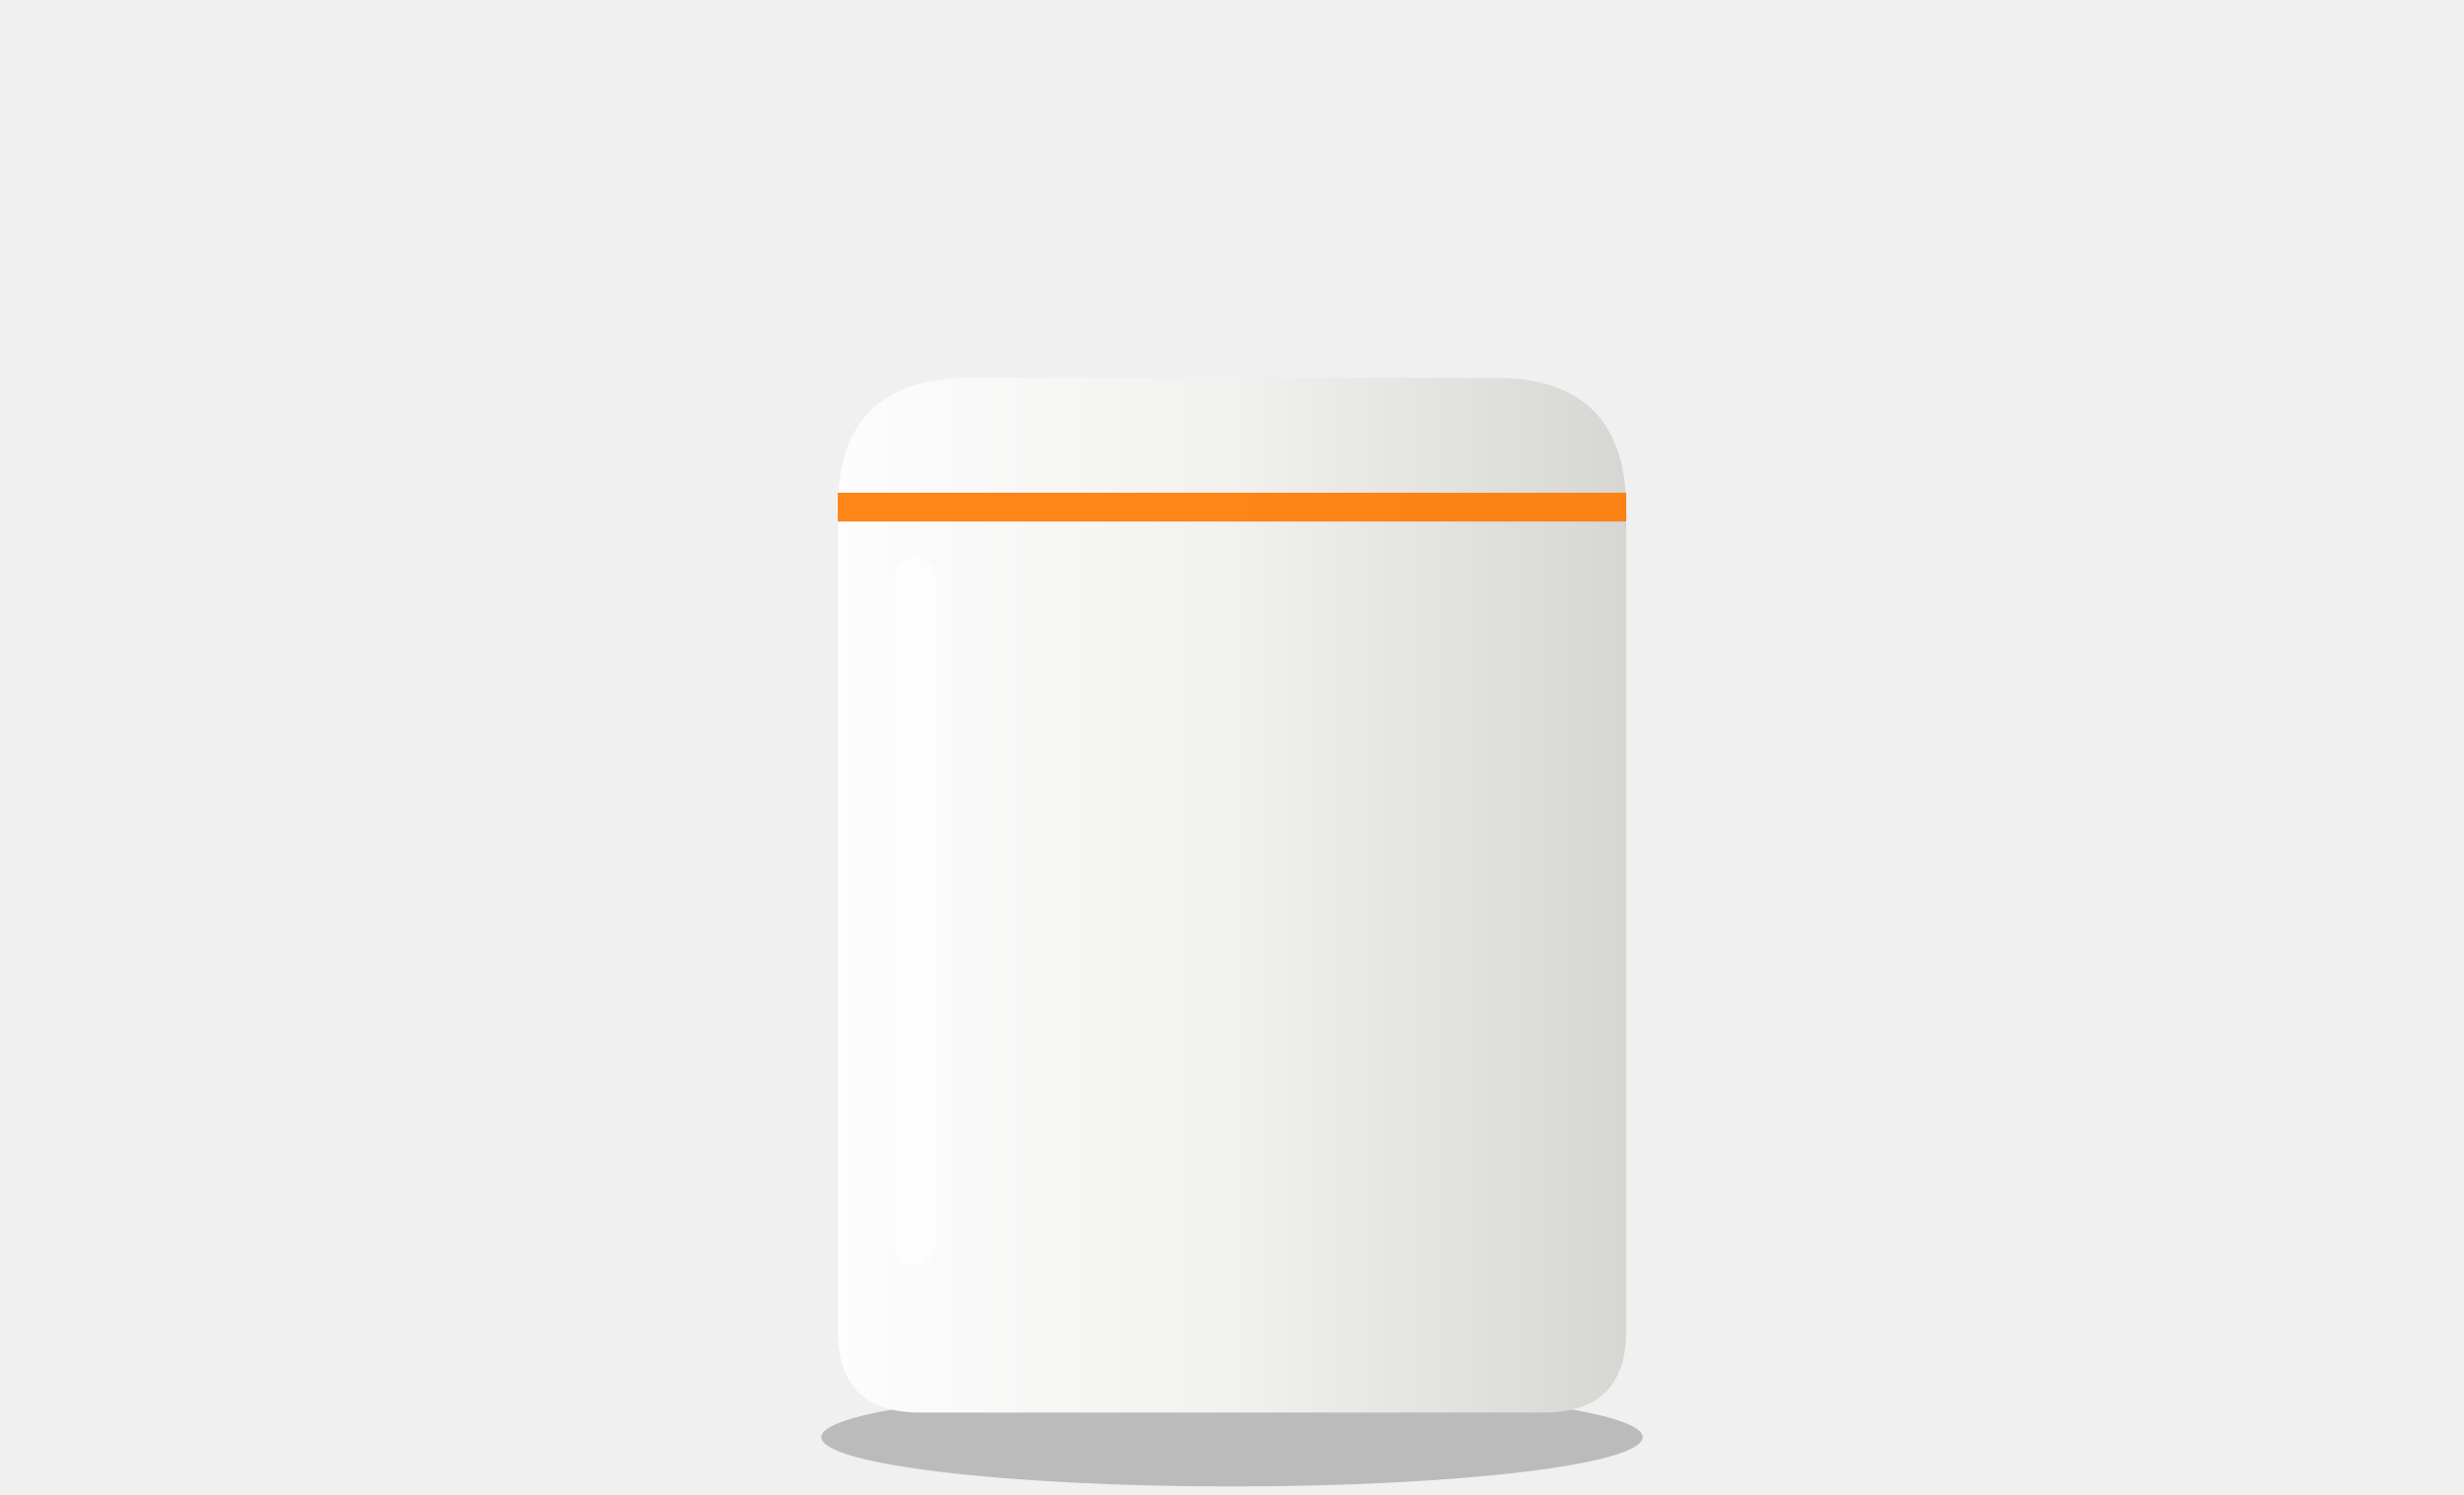
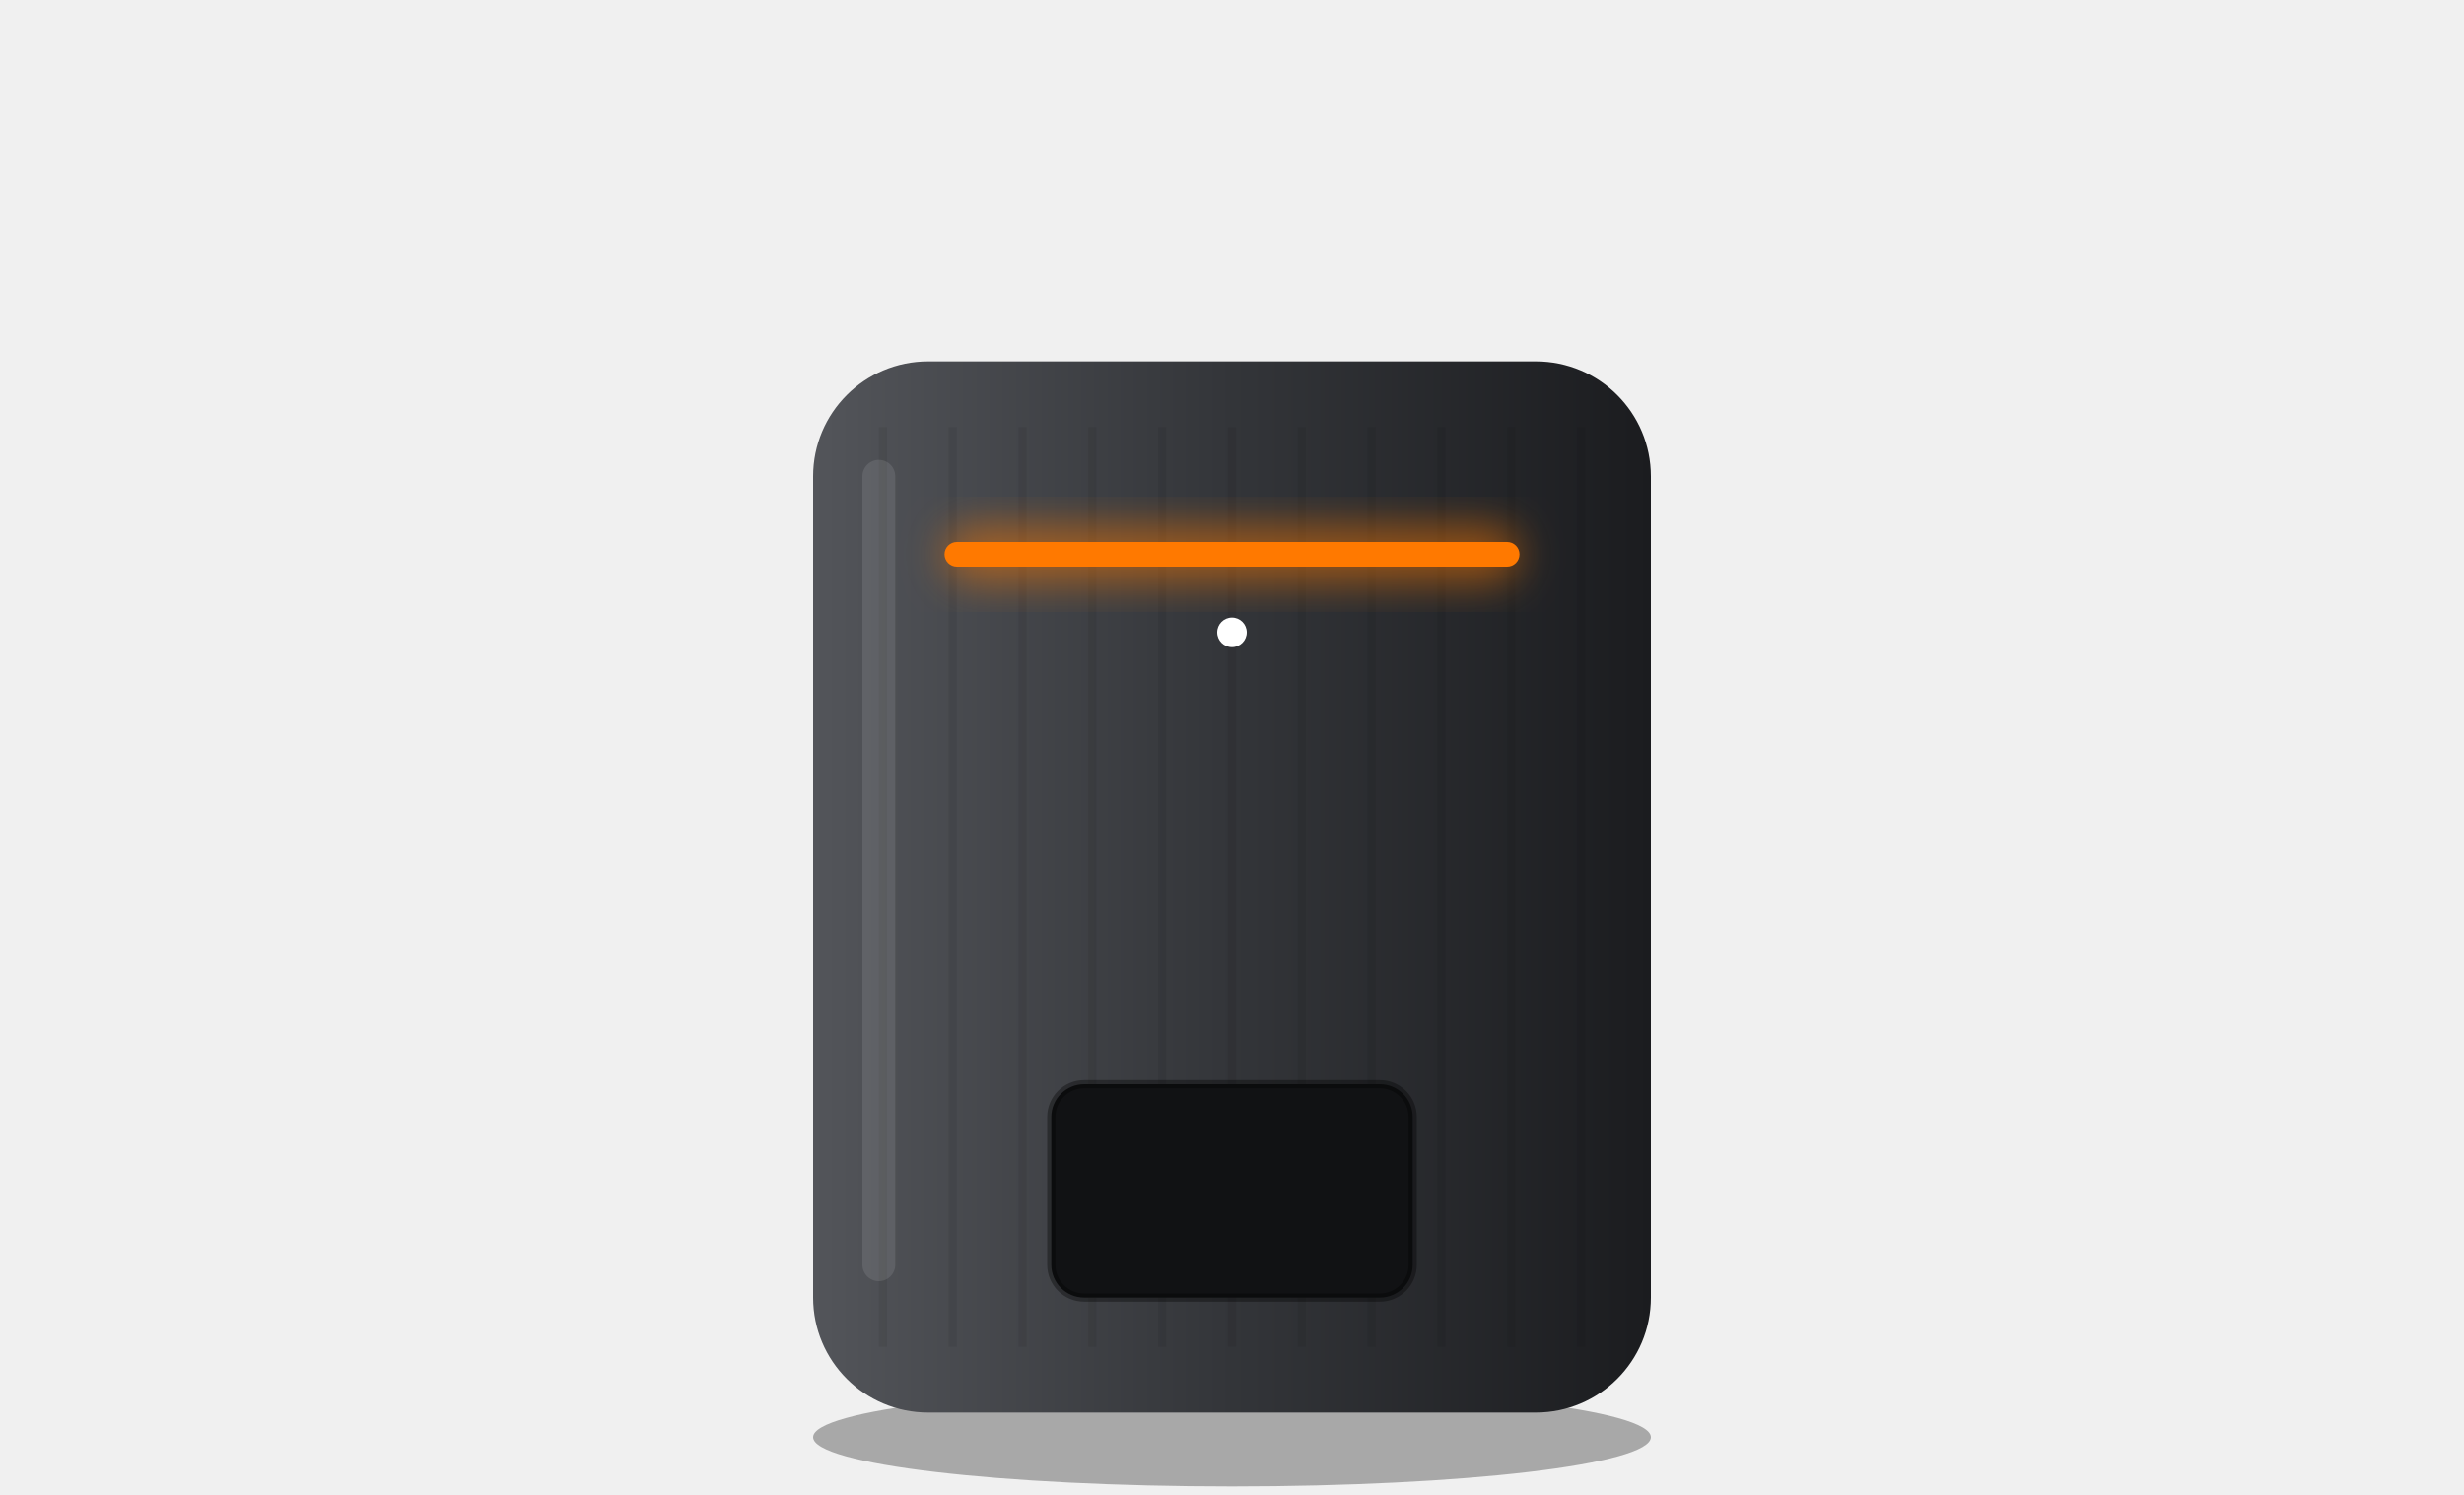
<svg xmlns="http://www.w3.org/2000/svg" viewBox="0 0 300 182">
  <defs>
-     <linearGradient id="lb-body" x1="0" y1="0" x2="1" y2="0">
-       <stop offset="0" stop-color="#fdfdfd" />
-       <stop offset="0.5" stop-color="#f1f1ef" />
-       <stop offset="1" stop-color="#d6d6d3" />
+     <linearGradient id="lbd" x1="0" y1="0" x2="1" y2="0">
+       <stop offset="0" stop-color="#53555a" />
+       <stop offset="0.5" stop-color="#333539" />
+       <stop offset="1" stop-color="#1b1c1f" />
    </linearGradient>
+     <filter id="lbd-g" x="-50%" y="-50%" width="200%" height="200%">
+       <feGaussianBlur stdDeviation="2.4" />
+     </filter>
  </defs>
-   <ellipse cx="150" cy="175" rx="50" ry="6" opacity=".22" />
-   <path d="M102 62 Q102 46 118 46 H182 Q198 46 198 62 V162 Q198 172 188 172 H112 Q102 172 102 162 Z" fill="url(#lb-body)" />
-   <rect x="109" y="68" width="5" height="86" rx="2.5" fill="#ffffff" opacity=".65" />
-   <rect x="102" y="60" width="96" height="3.5" fill="#ff7900" opacity=".9" />
+   <ellipse cx="150" cy="175" rx="51" ry="6" opacity=".3" />
+   <rect x="99" y="44" width="102" height="128" rx="14" fill="url(#lbd)" />
+   <line x1="107.5" y1="52" x2="107.5" y2="164" stroke="#000" stroke-opacity=".07" />
+   <line x1="116.0" y1="52" x2="116.0" y2="164" stroke="#000" stroke-opacity=".07" />
+   <line x1="124.5" y1="52" x2="124.5" y2="164" stroke="#000" stroke-opacity=".07" />
+   <line x1="133.0" y1="52" x2="133.0" y2="164" stroke="#000" stroke-opacity=".07" />
+   <line x1="141.5" y1="52" x2="141.5" y2="164" stroke="#000" stroke-opacity=".07" />
+   <line x1="150.0" y1="52" x2="150.0" y2="164" stroke="#000" stroke-opacity=".07" />
+   <line x1="158.5" y1="52" x2="158.5" y2="164" stroke="#000" stroke-opacity=".07" />
+   <line x1="167.0" y1="52" x2="167.0" y2="164" stroke="#000" stroke-opacity=".07" />
+   <line x1="175.5" y1="52" x2="175.5" y2="164" stroke="#000" stroke-opacity=".07" />
+   <line x1="184.0" y1="52" x2="184.0" y2="164" stroke="#000" stroke-opacity=".07" />
+   <line x1="192.5" y1="52" x2="192.5" y2="164" stroke="#000" stroke-opacity=".07" />
+   <rect x="105" y="56" width="4" height="100" rx="2" fill="#fff" opacity=".10" />
+   <rect x="115" y="64" width="70" height="7" rx="3.5" fill="#ff7900" opacity=".5" filter="url(#lbd-g)" />
+   <rect x="115" y="66" width="70" height="3" rx="1.5" fill="#ff7900" />
+   <circle cx="150" cy="77" r="1.8" fill="#fff" />
+   <rect x="128" y="132" width="44" height="26" rx="4" fill="#111214" stroke="#000" stroke-opacity=".35" />
</svg>
